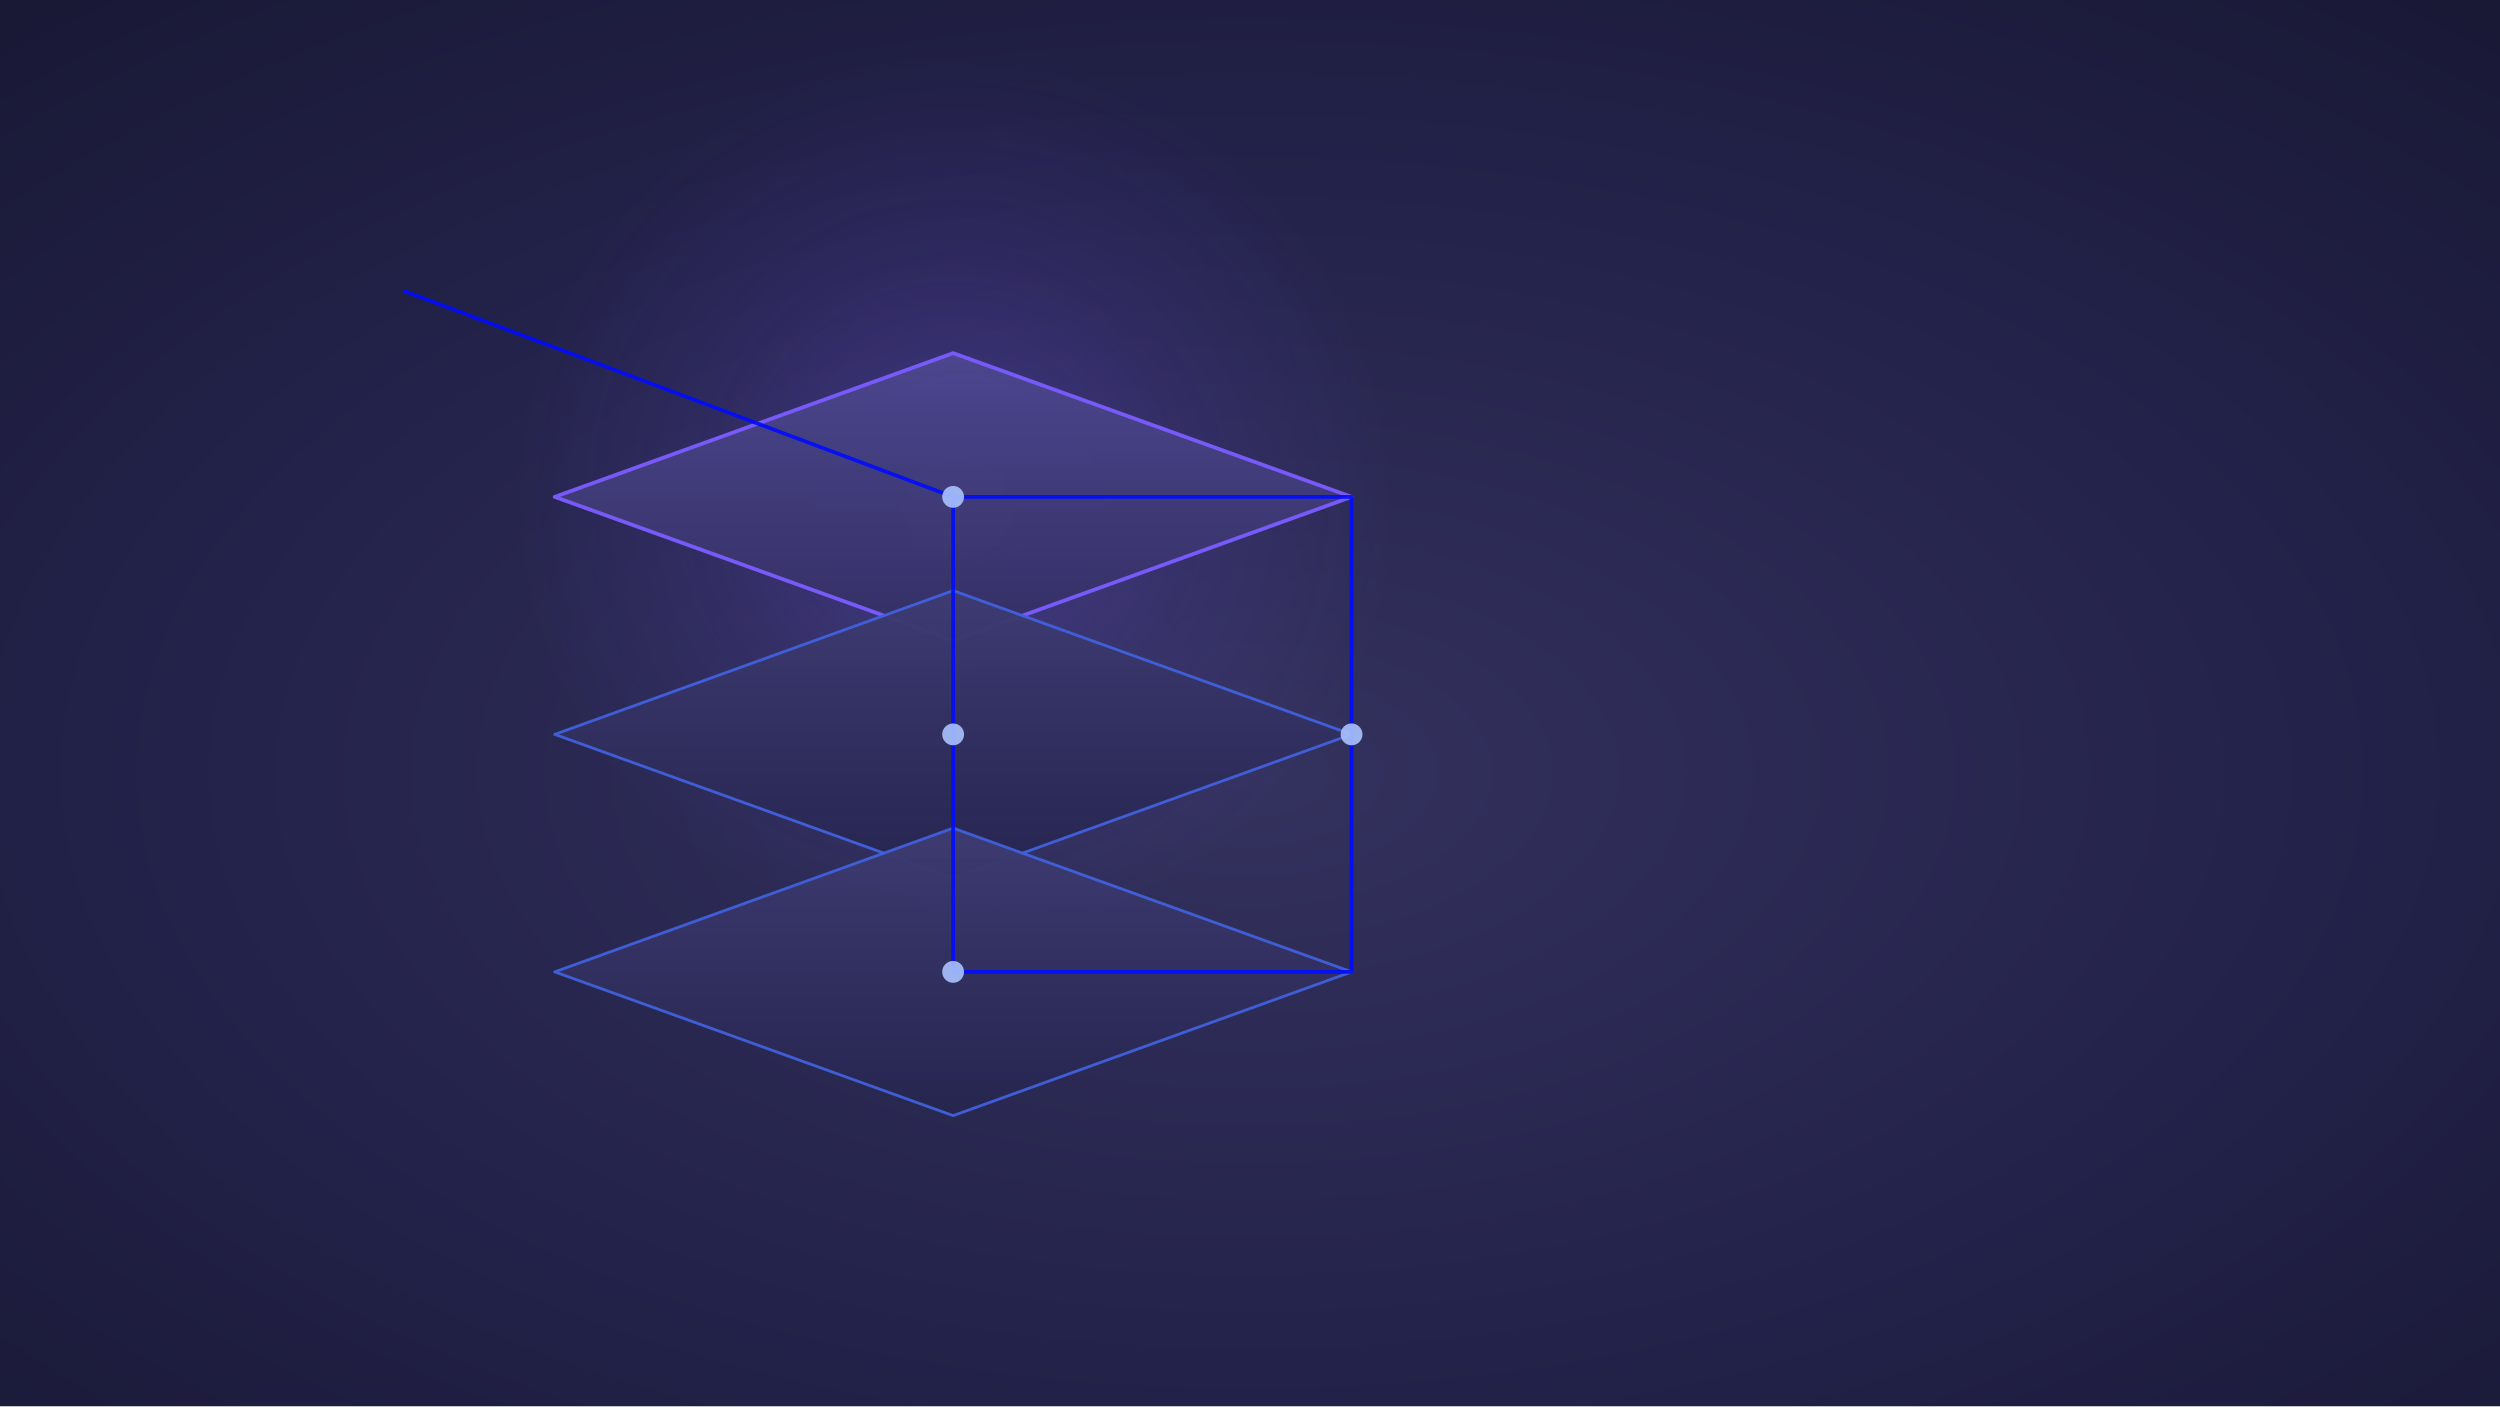
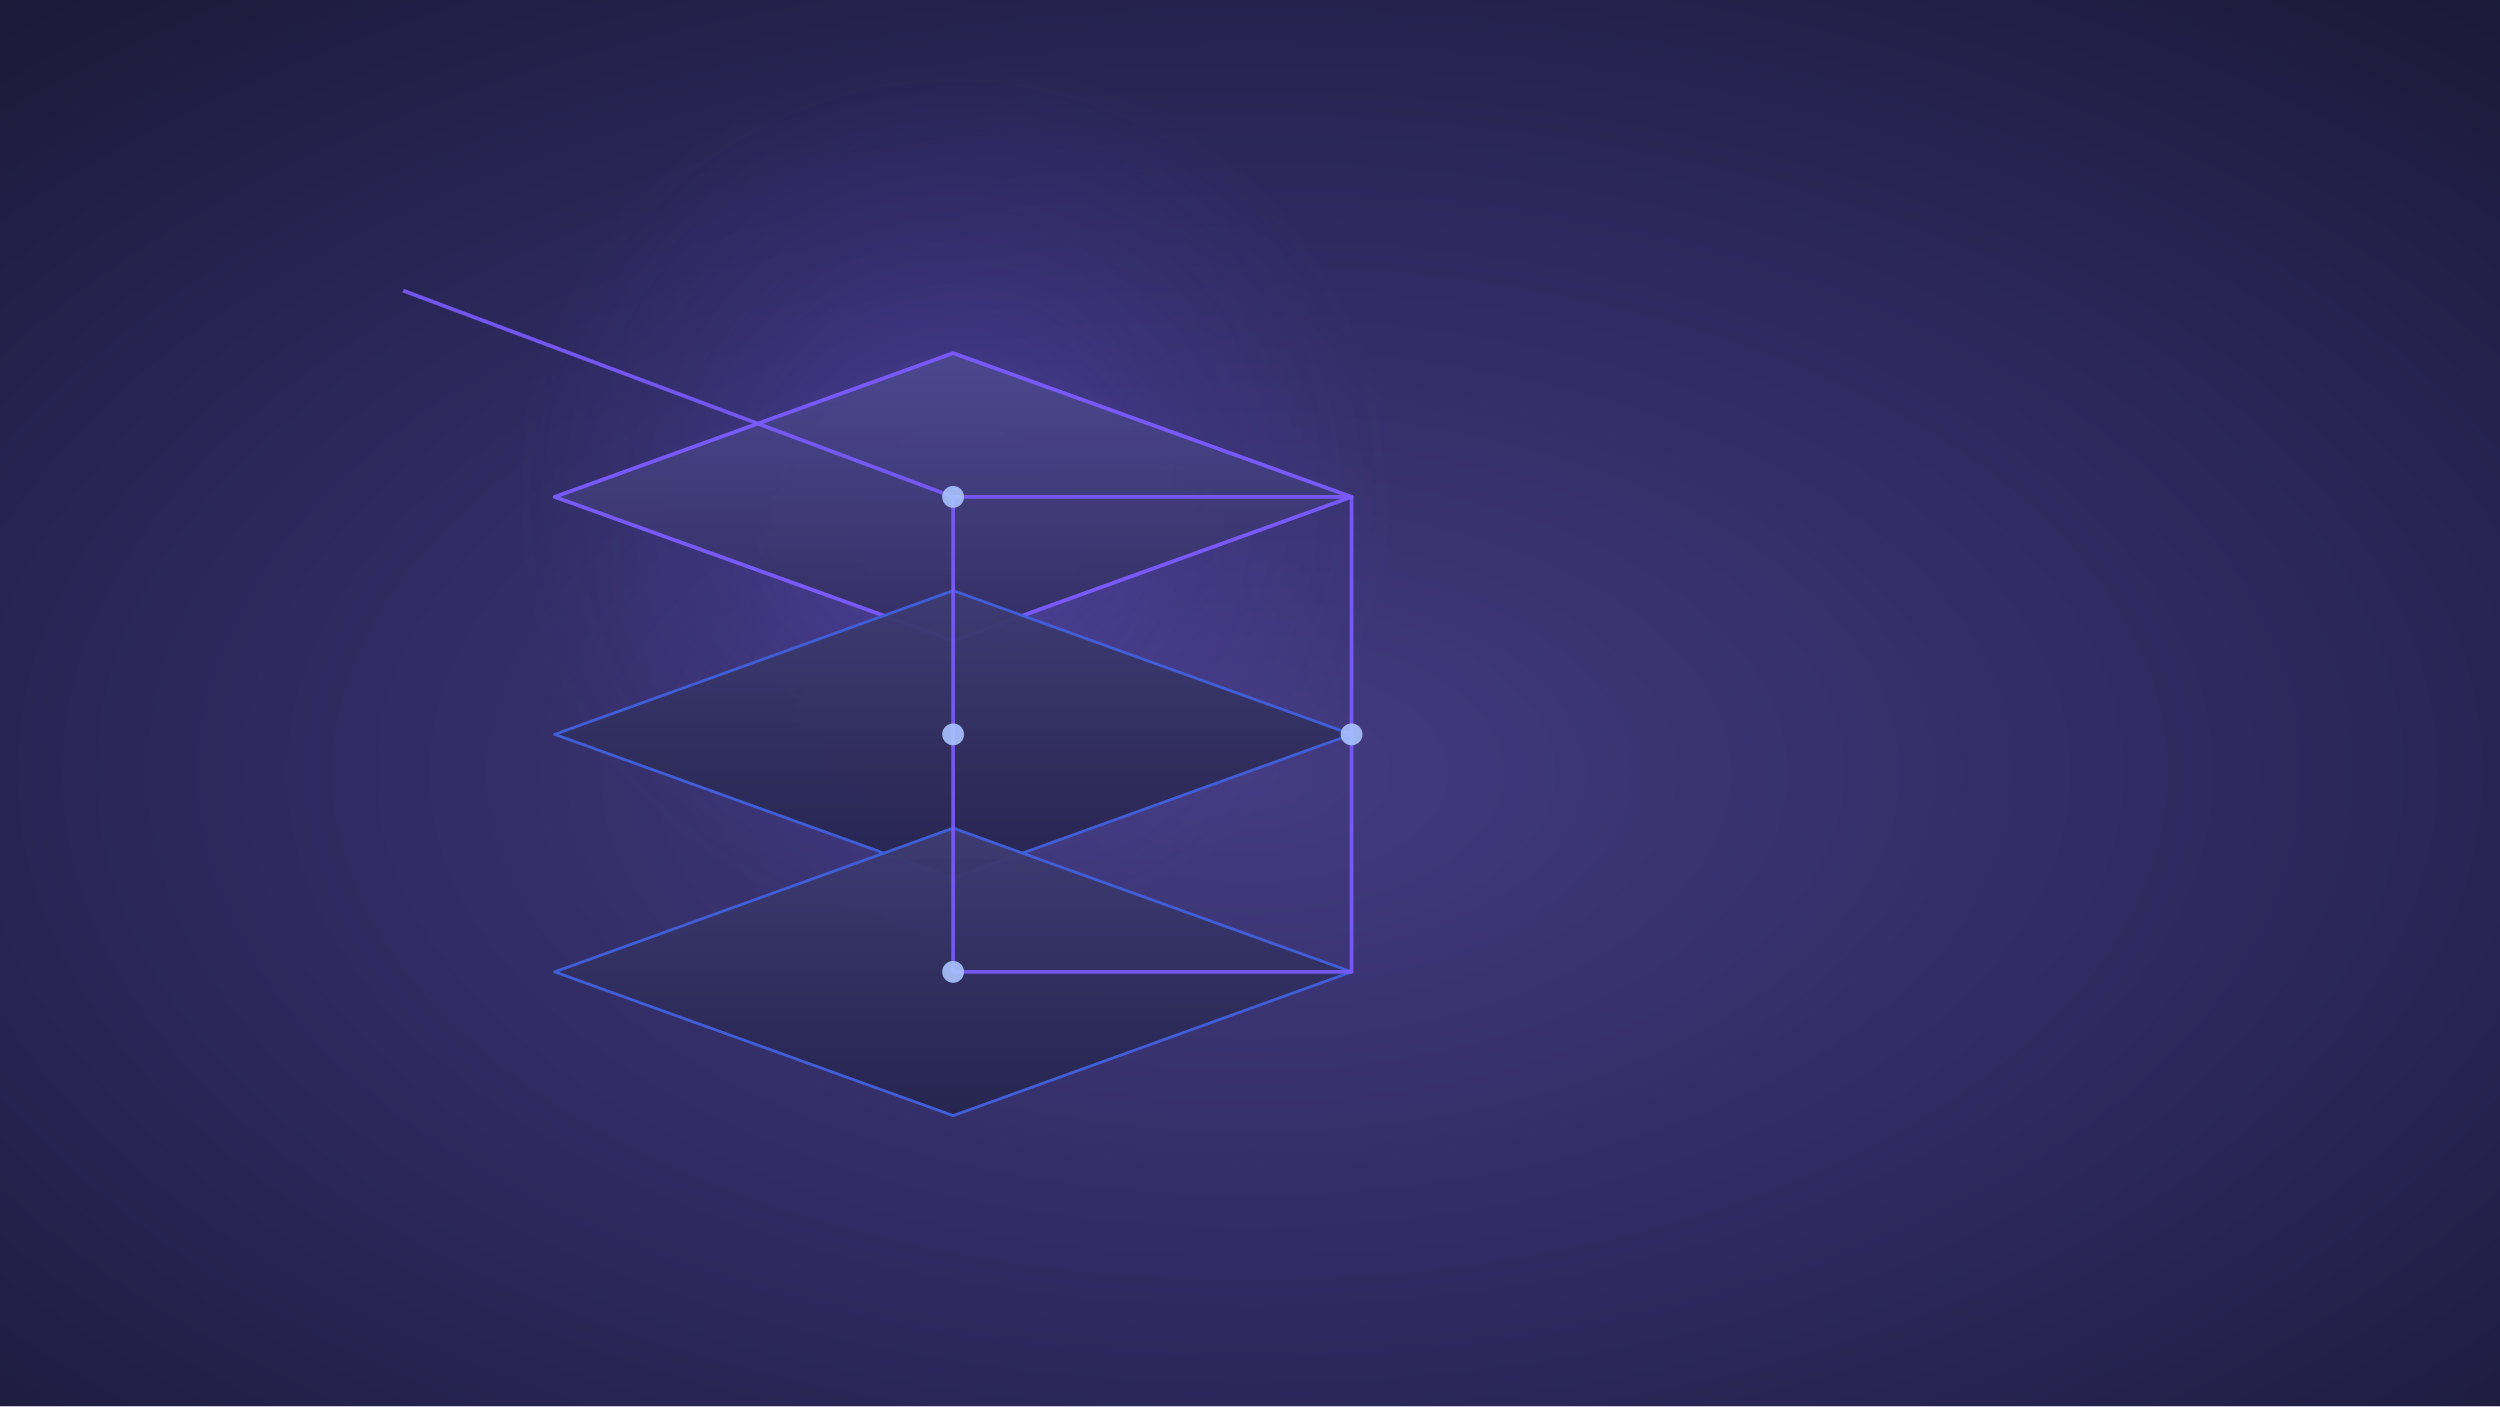
<svg xmlns="http://www.w3.org/2000/svg" viewBox="0 0 1600 900" preserveAspectRatio="xMidYMid slice" role="img" aria-labelledby="hero-title hero-desc">
  <defs>
    <radialGradient id="bg" cx="50%" cy="55%" r="82%">
-       <stop offset="0%" stop-color="#34325E" />
-       <stop offset="52%" stop-color="#23224A" />
+       <stop offset="0%" stop-color="#443B81" />
+       <stop offset="52%" stop-color="#2C285C" />
      <stop offset="100%" stop-color="#161630" />
    </radialGradient>
    <radialGradient id="halo" cx="50%" cy="50%" r="50%">
-       <stop offset="0%" stop-color="#7B5BFF" stop-opacity="0.30" />
-       <stop offset="55%" stop-color="#7B5BFF" stop-opacity="0.10" />
+       <stop offset="0%" stop-color="#7B5BFF" stop-opacity="0.3" />
+       <stop offset="55%" stop-color="#7B5BFF" stop-opacity="0.1" />
      <stop offset="100%" stop-color="#7B5BFF" stop-opacity="0" />
    </radialGradient>
    <linearGradient id="plane" x1="0" y1="0" x2="0" y2="1">
      <stop offset="0%" stop-color="#3D3B72" />
      <stop offset="100%" stop-color="#26244E" />
    </linearGradient>
    <linearGradient id="planeMid" x1="0" y1="0" x2="0" y2="1">
      <stop offset="0%" stop-color="#332E62" />
      <stop offset="100%" stop-color="#26244E" />
    </linearGradient>
    <linearGradient id="planeFocal" x1="0" y1="0" x2="0" y2="1">
      <stop offset="0%" stop-color="#4D4890" />
      <stop offset="100%" stop-color="#332E62" />
    </linearGradient>
    <linearGradient id="planeFlat" x1="0" y1="0" x2="0" y2="1">
      <stop offset="0%" stop-color="#4D4890" />
      <stop offset="100%" stop-color="#3D3B72" />
    </linearGradient>
  </defs>
  <rect width="1600" height="900" fill="url(#bg)" />
  <circle cx="610" cy="318" r="285" fill="url(#halo)" />
  <polygon points="355,318 610,226 865,318 610,410" fill="url(#planeFocal)" stroke="#7B5BFF" stroke-width="2.4" stroke-linejoin="round" opacity="0.96" />
  <polygon points="355,470 610,378 865,470 610,562" fill="url(#plane)" stroke="#4060DC" stroke-width="1.8" stroke-linejoin="round" opacity="0.96" />
  <polygon points="355,622 610,530 865,622 610,714" fill="url(#plane)" stroke="#4060DC" stroke-width="1.8" stroke-linejoin="round" opacity="0.96" />
-   <path d="M 258 186 L 610 318 L 610 470 L 610 622 L 865 622 L 865 318 L 610 318" fill="none" stroke="#000BFF" stroke-width="2.4" stroke-linejoin="round" opacity="0.9" />
+   <path d="M 258 186 L 610 318 L 610 470 L 610 622 L 865 622 L 865 318 L 610 318" fill="none" stroke="#7B5BFF" stroke-width="2.4" stroke-linejoin="round" opacity="0.9" />
  <circle cx="610" cy="318" r="7" fill="#A8C2FF" opacity="0.9" />
  <circle cx="610" cy="470" r="7" fill="#A8C2FF" opacity="0.9" />
  <circle cx="610" cy="622" r="7" fill="#A8C2FF" opacity="0.9" />
  <circle cx="865" cy="470" r="7" fill="#A8C2FF" opacity="0.9" />
</svg>
